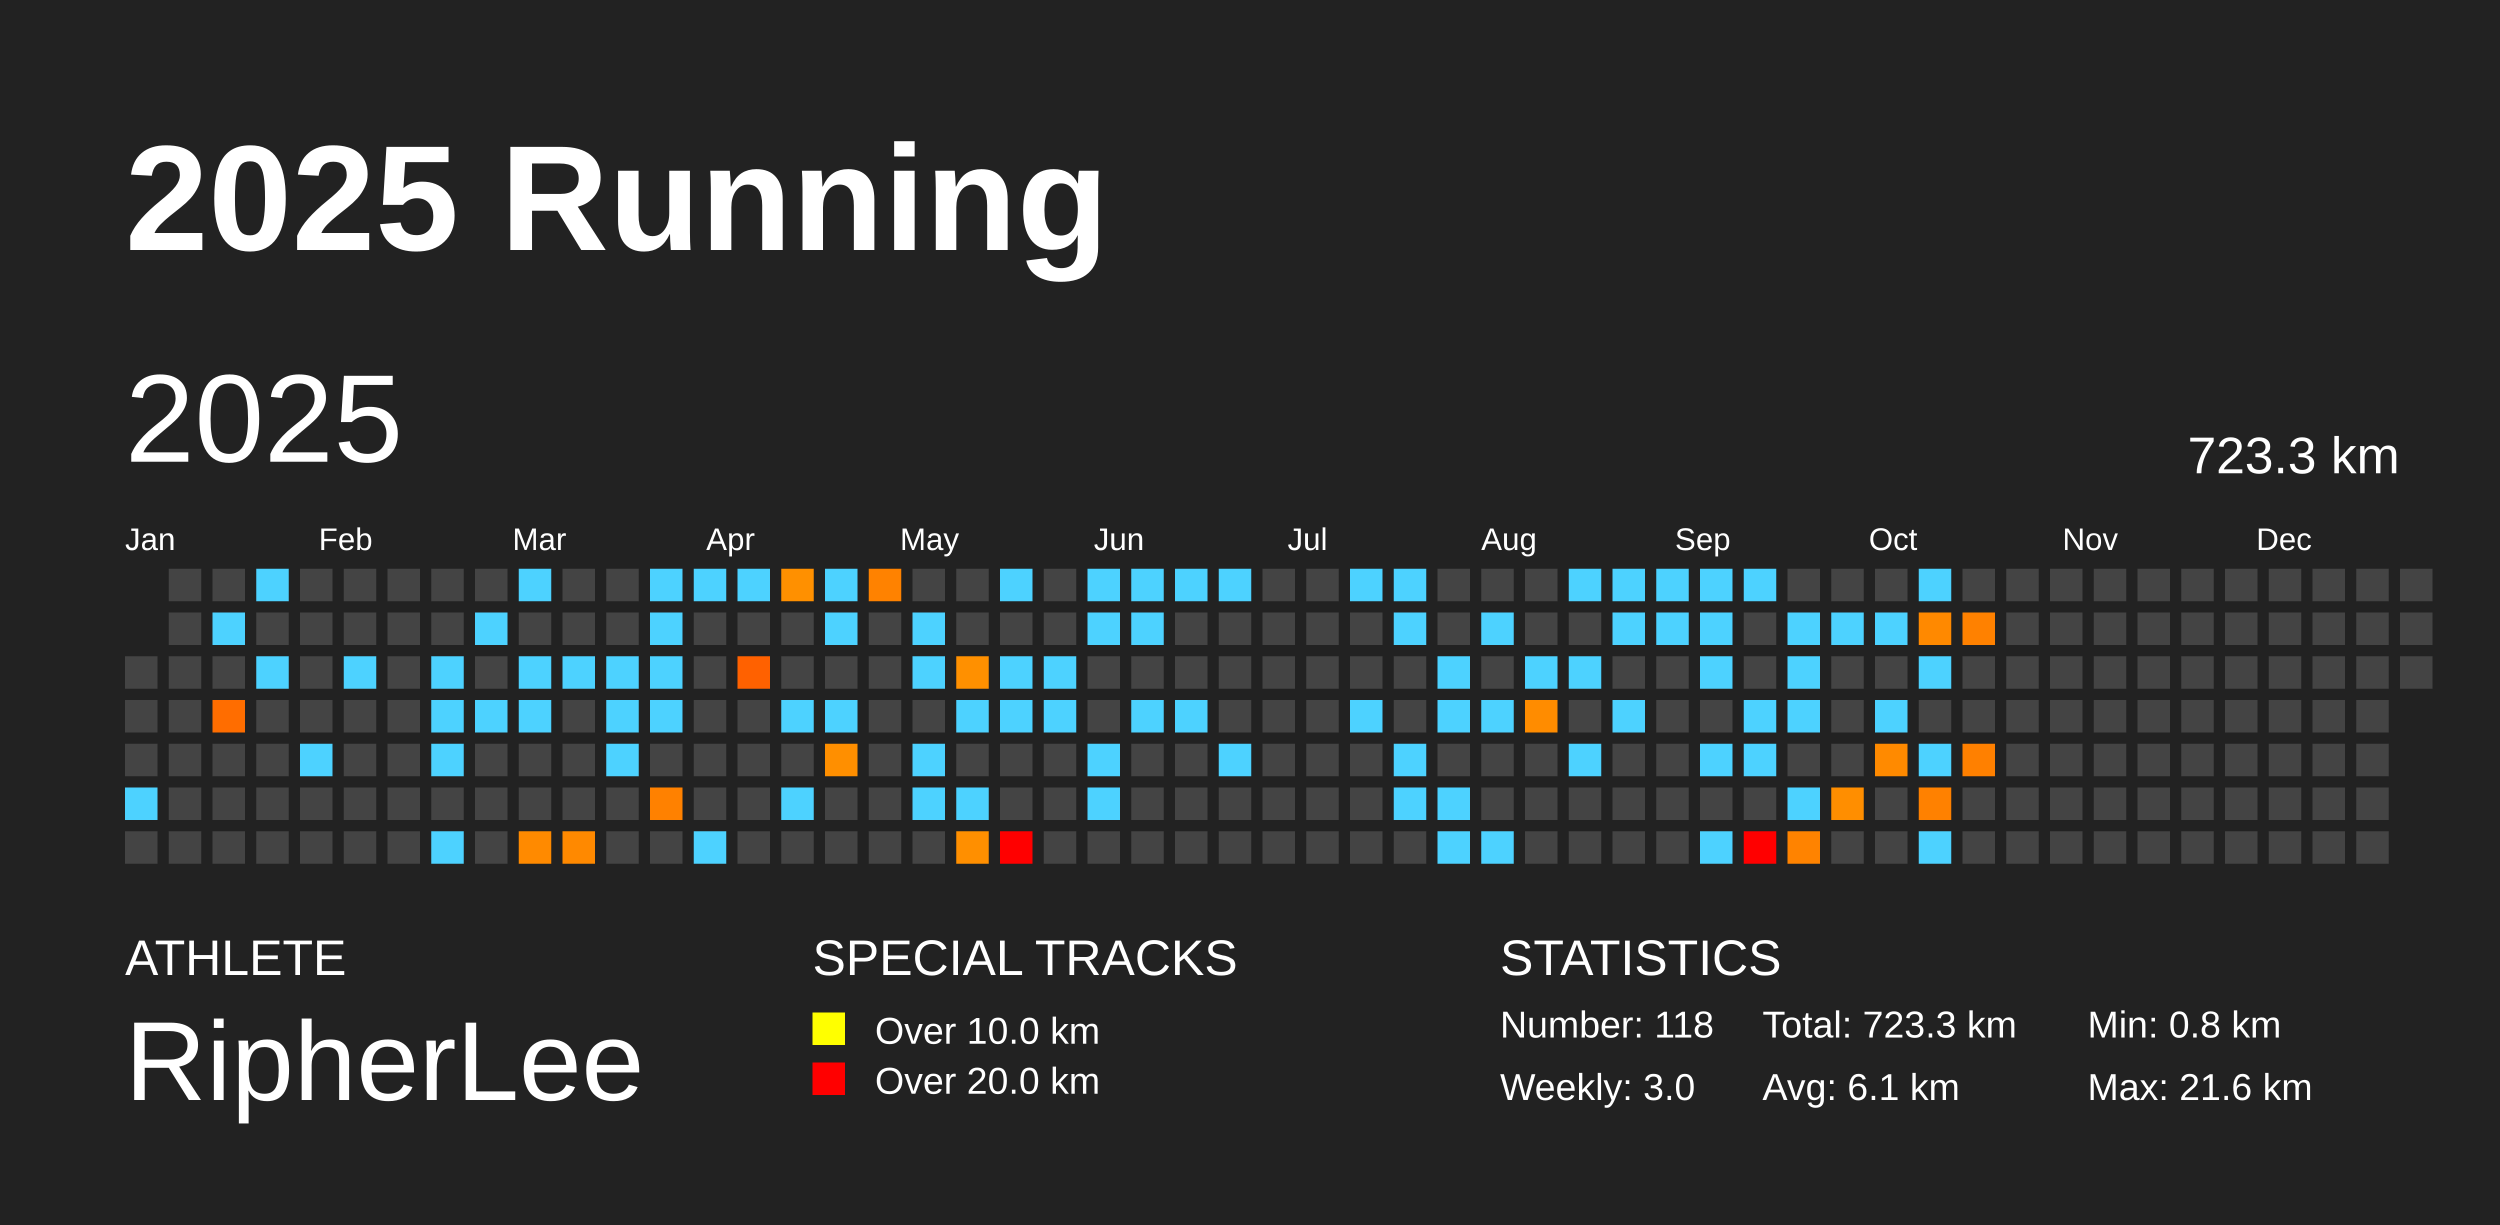
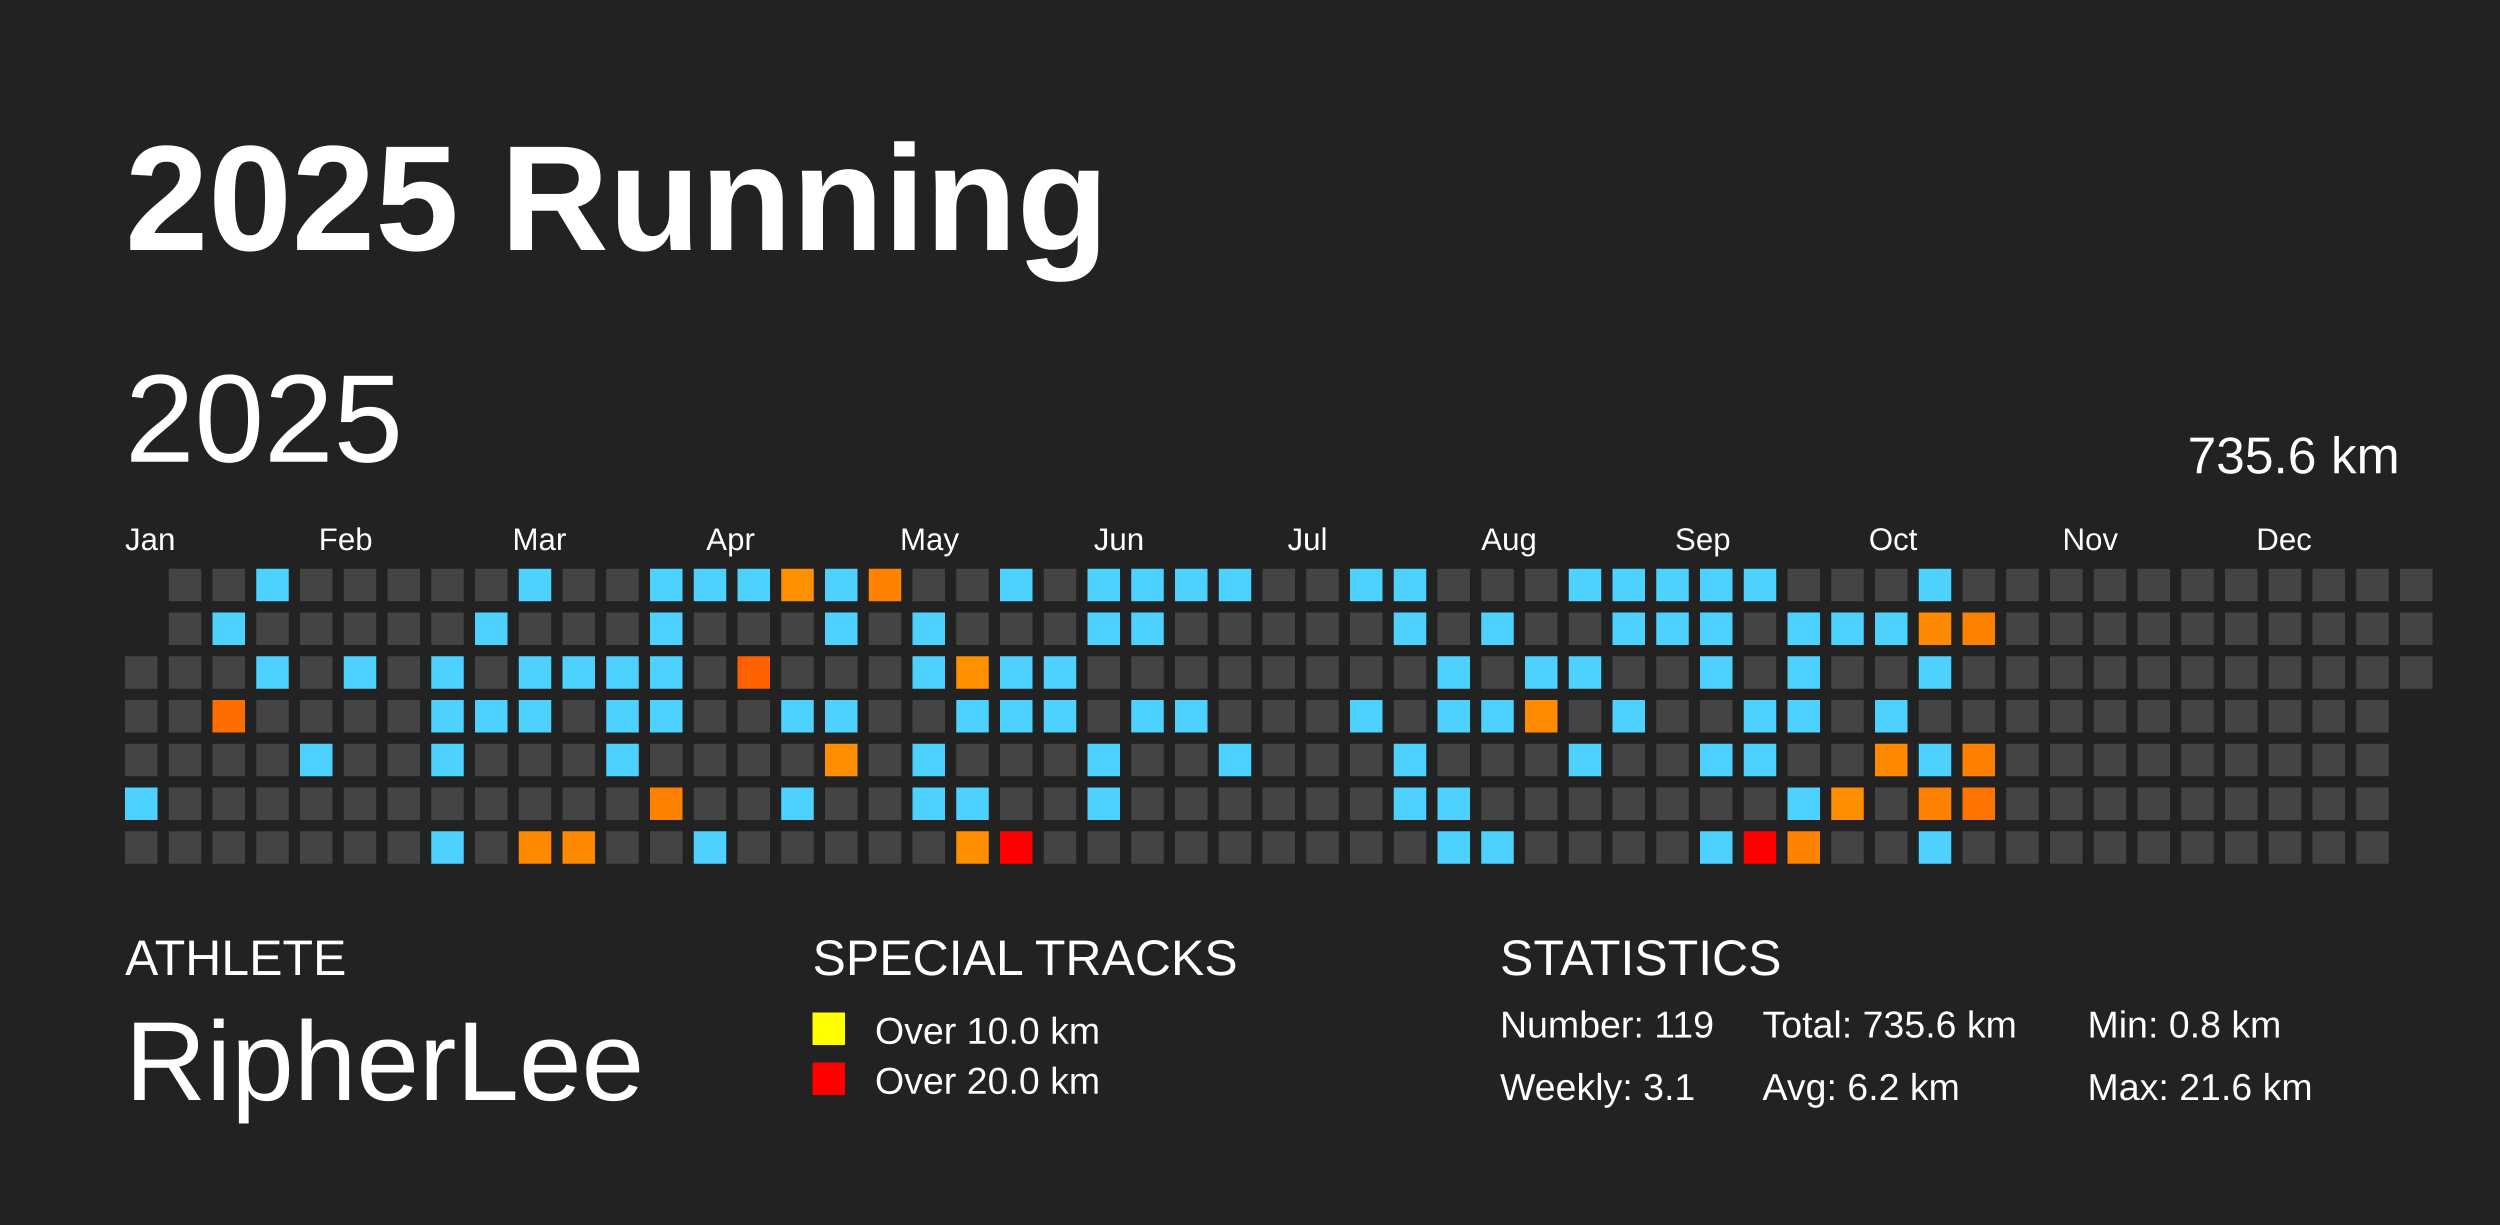
<svg xmlns="http://www.w3.org/2000/svg" baseProfile="full" height="98mm" version="1.1" viewBox="0,0,200,98" width="200mm">
  <defs />
  <rect fill="#222222" height="98" width="200" x="0" y="0" />
  <text fill="#FFFFFF" style="font-size:12px; font-family:Arial; font-weight:bold;" x="10" y="20">2025 Running</text>
  <text fill="#FFFFFF" style="font-size:4px; font-family:Arial" x="10" y="78">ATHLETE</text>
  <text fill="#FFFFFF" style="font-size:9px; font-family:Arial" x="10" y="88">RipherLee</text>
  <text fill="#FFFFFF" style="font-size:4px; font-family:Arial" x="65" y="78">SPECIAL TRACKS</text>
  <rect fill="yellow" height="2.6" width="2.6" x="65" y="81" />
  <text fill="#FFFFFF" style="font-size:3px; font-family:Arial" x="70" y="83.5">Over 10.0 km</text>
  <rect fill="red" height="2.6" width="2.6" x="65" y="85" />
  <text fill="#FFFFFF" style="font-size:3px; font-family:Arial" x="70" y="87.5">Over 20.0 km</text>
  <text fill="#FFFFFF" style="font-size:4px; font-family:Arial" x="120" y="78">STATISTICS</text>
-   <text fill="#FFFFFF" style="font-size:3px; font-family:Arial" x="120" y="83">Number: 118</text>
-   <text fill="#FFFFFF" style="font-size:3px; font-family:Arial" x="120" y="88">Weekly: 3.0</text>
-   <text fill="#FFFFFF" style="font-size:3px; font-family:Arial" x="141" y="83">Total: 723.3 km</text>
-   <text fill="#FFFFFF" style="font-size:3px; font-family:Arial" x="141" y="88">Avg: 6.1 km</text>
+   <text fill="#FFFFFF" style="font-size:3px; font-family:Arial" x="120" y="83">Number: 119</text>
+   <text fill="#FFFFFF" style="font-size:3px; font-family:Arial" x="120" y="88">Weekly: 3.1</text>
+   <text fill="#FFFFFF" style="font-size:3px; font-family:Arial" x="141" y="83">Total: 735.6 km</text>
+   <text fill="#FFFFFF" style="font-size:3px; font-family:Arial" x="141" y="88">Avg: 6.2 km</text>
  <text fill="#FFFFFF" style="font-size:3px; font-family:Arial" x="167" y="83">Min: 0.8 km</text>
  <text fill="#FFFFFF" style="font-size:3px; font-family:Arial" x="167" y="88">Max: 21.6 km</text>
  <text dominant-baseline="hanging" fill="#FFFFFF" style="font-size:10.0px; font-family:Arial;" x="10" y="30">2025</text>
-   <text dominant-baseline="hanging" fill="#FFFFFF" style="font-size:4.125px; font-family:Arial;" x="175" y="35">723.3 km</text>
+   <text dominant-baseline="hanging" fill="#FFFFFF" style="font-size:4.125px; font-family:Arial;" x="175" y="35">735.6 km</text>
  <text fill="#FFFFFF" style="font-size:2.5px; font-family:Arial" x="10.0" y="44">Jan</text>
  <text fill="#FFFFFF" style="font-size:2.5px; font-family:Arial" x="25.5" y="44">Feb</text>
  <text fill="#FFFFFF" style="font-size:2.5px; font-family:Arial" x="41.0" y="44">Mar</text>
  <text fill="#FFFFFF" style="font-size:2.5px; font-family:Arial" x="56.5" y="44">Apr</text>
  <text fill="#FFFFFF" style="font-size:2.5px; font-family:Arial" x="72.0" y="44">May</text>
  <text fill="#FFFFFF" style="font-size:2.5px; font-family:Arial" x="87.5" y="44">Jun</text>
  <text fill="#FFFFFF" style="font-size:2.5px; font-family:Arial" x="103.0" y="44">Jul</text>
  <text fill="#FFFFFF" style="font-size:2.5px; font-family:Arial" x="118.5" y="44">Aug</text>
  <text fill="#FFFFFF" style="font-size:2.5px; font-family:Arial" x="134.0" y="44">Sep</text>
  <text fill="#FFFFFF" style="font-size:2.5px; font-family:Arial" x="149.5" y="44">Oct</text>
  <text fill="#FFFFFF" style="font-size:2.5px; font-family:Arial" x="165.0" y="44">Nov</text>
  <text fill="#FFFFFF" style="font-size:2.5px; font-family:Arial" x="180.5" y="44">Dec</text>
  <rect fill="#444444" height="2.6" width="2.6" x="10.0" y="52.5" />
  <rect fill="#444444" height="2.6" width="2.6" x="10.0" y="56.0" />
  <rect fill="#444444" height="2.6" width="2.6" x="10.0" y="59.5" />
  <rect fill="#4dd2ff" height="2.6" width="2.6" x="10.0" y="63.0" />
  <rect fill="#444444" height="2.6" width="2.6" x="10.0" y="66.5" />
  <rect fill="#444444" height="2.6" width="2.6" x="13.5" y="45.5" />
  <rect fill="#444444" height="2.6" width="2.6" x="13.5" y="49.0" />
  <rect fill="#444444" height="2.6" width="2.6" x="13.5" y="52.5" />
  <rect fill="#444444" height="2.6" width="2.6" x="13.5" y="56.0" />
  <rect fill="#444444" height="2.6" width="2.6" x="13.5" y="59.5" />
  <rect fill="#444444" height="2.6" width="2.6" x="13.5" y="63.0" />
  <rect fill="#444444" height="2.6" width="2.6" x="13.5" y="66.5" />
  <rect fill="#444444" height="2.6" width="2.6" x="17.0" y="45.5" />
  <rect fill="#4dd2ff" height="2.6" width="2.6" x="17.0" y="49.0" />
  <rect fill="#444444" height="2.6" width="2.6" x="17.0" y="52.5" />
  <rect fill="#ff6d00" height="2.6" width="2.6" x="17.0" y="56.0" />
  <rect fill="#444444" height="2.6" width="2.6" x="17.0" y="59.5" />
  <rect fill="#444444" height="2.6" width="2.6" x="17.0" y="63.0" />
  <rect fill="#444444" height="2.6" width="2.6" x="17.0" y="66.5" />
  <rect fill="#4dd2ff" height="2.6" width="2.6" x="20.5" y="45.5" />
  <rect fill="#444444" height="2.6" width="2.6" x="20.5" y="49.0" />
  <rect fill="#4dd2ff" height="2.6" width="2.6" x="20.5" y="52.5" />
  <rect fill="#444444" height="2.6" width="2.6" x="20.5" y="56.0" />
  <rect fill="#444444" height="2.6" width="2.6" x="20.5" y="59.5" />
  <rect fill="#444444" height="2.6" width="2.6" x="20.5" y="63.0" />
  <rect fill="#444444" height="2.6" width="2.6" x="20.5" y="66.5" />
  <rect fill="#444444" height="2.6" width="2.6" x="24.0" y="45.5" />
  <rect fill="#444444" height="2.6" width="2.6" x="24.0" y="49.0" />
  <rect fill="#444444" height="2.6" width="2.6" x="24.0" y="52.5" />
  <rect fill="#444444" height="2.6" width="2.6" x="24.0" y="56.0" />
  <rect fill="#4dd2ff" height="2.6" width="2.6" x="24.0" y="59.5" />
  <rect fill="#444444" height="2.6" width="2.6" x="24.0" y="63.0" />
  <rect fill="#444444" height="2.6" width="2.6" x="24.0" y="66.5" />
  <rect fill="#444444" height="2.6" width="2.6" x="27.5" y="45.5" />
  <rect fill="#444444" height="2.6" width="2.6" x="27.5" y="49.0" />
  <rect fill="#4dd2ff" height="2.6" width="2.6" x="27.5" y="52.5" />
  <rect fill="#444444" height="2.6" width="2.6" x="27.5" y="56.0" />
  <rect fill="#444444" height="2.6" width="2.6" x="27.5" y="59.5" />
  <rect fill="#444444" height="2.6" width="2.6" x="27.5" y="63.0" />
  <rect fill="#444444" height="2.6" width="2.6" x="27.5" y="66.5" />
  <rect fill="#444444" height="2.6" width="2.6" x="31.0" y="45.5" />
  <rect fill="#444444" height="2.6" width="2.6" x="31.0" y="49.0" />
  <rect fill="#444444" height="2.6" width="2.6" x="31.0" y="52.5" />
  <rect fill="#444444" height="2.6" width="2.6" x="31.0" y="56.0" />
  <rect fill="#444444" height="2.6" width="2.6" x="31.0" y="59.5" />
  <rect fill="#444444" height="2.6" width="2.6" x="31.0" y="63.0" />
  <rect fill="#444444" height="2.6" width="2.6" x="31.0" y="66.5" />
  <rect fill="#444444" height="2.6" width="2.6" x="34.5" y="45.5" />
  <rect fill="#444444" height="2.6" width="2.6" x="34.5" y="49.0" />
  <rect fill="#4dd2ff" height="2.6" width="2.6" x="34.5" y="52.5" />
  <rect fill="#4dd2ff" height="2.6" width="2.6" x="34.5" y="56.0" />
  <rect fill="#4dd2ff" height="2.6" width="2.6" x="34.5" y="59.5" />
  <rect fill="#444444" height="2.6" width="2.6" x="34.5" y="63.0" />
  <rect fill="#4dd2ff" height="2.6" width="2.6" x="34.5" y="66.5" />
  <rect fill="#444444" height="2.6" width="2.6" x="38.0" y="45.5" />
  <rect fill="#4dd2ff" height="2.6" width="2.6" x="38.0" y="49.0" />
  <rect fill="#444444" height="2.6" width="2.6" x="38.0" y="52.5" />
  <rect fill="#4dd2ff" height="2.6" width="2.6" x="38.0" y="56.0" />
  <rect fill="#444444" height="2.6" width="2.6" x="38.0" y="59.5" />
  <rect fill="#444444" height="2.6" width="2.6" x="38.0" y="63.0" />
  <rect fill="#444444" height="2.6" width="2.6" x="38.0" y="66.5" />
  <rect fill="#4dd2ff" height="2.6" width="2.6" x="41.5" y="45.5" />
  <rect fill="#444444" height="2.6" width="2.6" x="41.5" y="49.0" />
  <rect fill="#4dd2ff" height="2.6" width="2.6" x="41.5" y="52.5" />
  <rect fill="#4dd2ff" height="2.6" width="2.6" x="41.5" y="56.0" />
  <rect fill="#444444" height="2.6" width="2.6" x="41.5" y="59.5" />
  <rect fill="#444444" height="2.6" width="2.6" x="41.5" y="63.0" />
  <rect fill="#ff8a00" height="2.6" width="2.6" x="41.5" y="66.5" />
  <rect fill="#444444" height="2.6" width="2.6" x="45.0" y="45.5" />
  <rect fill="#444444" height="2.6" width="2.6" x="45.0" y="49.0" />
  <rect fill="#4dd2ff" height="2.6" width="2.6" x="45.0" y="52.5" />
  <rect fill="#444444" height="2.6" width="2.6" x="45.0" y="56.0" />
  <rect fill="#444444" height="2.6" width="2.6" x="45.0" y="59.5" />
  <rect fill="#444444" height="2.6" width="2.6" x="45.0" y="63.0" />
  <rect fill="#ff8900" height="2.6" width="2.6" x="45.0" y="66.5" />
  <rect fill="#444444" height="2.6" width="2.6" x="48.5" y="45.5" />
  <rect fill="#444444" height="2.6" width="2.6" x="48.5" y="49.0" />
  <rect fill="#4dd2ff" height="2.6" width="2.6" x="48.5" y="52.5" />
  <rect fill="#4dd2ff" height="2.6" width="2.6" x="48.5" y="56.0" />
  <rect fill="#4dd2ff" height="2.6" width="2.6" x="48.5" y="59.5" />
  <rect fill="#444444" height="2.6" width="2.6" x="48.5" y="63.0" />
  <rect fill="#444444" height="2.6" width="2.6" x="48.5" y="66.5" />
  <rect fill="#4dd2ff" height="2.6" width="2.6" x="52.0" y="45.5" />
  <rect fill="#4dd2ff" height="2.6" width="2.6" x="52.0" y="49.0" />
  <rect fill="#4dd2ff" height="2.6" width="2.6" x="52.0" y="52.5" />
  <rect fill="#4dd2ff" height="2.6" width="2.6" x="52.0" y="56.0" />
  <rect fill="#444444" height="2.6" width="2.6" x="52.0" y="59.5" />
  <rect fill="#ff8100" height="2.6" width="2.6" x="52.0" y="63.0" />
  <rect fill="#444444" height="2.6" width="2.6" x="52.0" y="66.5" />
  <rect fill="#4dd2ff" height="2.6" width="2.6" x="55.5" y="45.5" />
  <rect fill="#444444" height="2.6" width="2.6" x="55.5" y="49.0" />
  <rect fill="#444444" height="2.6" width="2.6" x="55.5" y="52.5" />
  <rect fill="#444444" height="2.6" width="2.6" x="55.5" y="56.0" />
  <rect fill="#444444" height="2.6" width="2.6" x="55.5" y="59.5" />
  <rect fill="#444444" height="2.6" width="2.6" x="55.5" y="63.0" />
  <rect fill="#4dd2ff" height="2.6" width="2.6" x="55.5" y="66.5" />
  <rect fill="#4dd2ff" height="2.6" width="2.6" x="59.0" y="45.5" />
  <rect fill="#444444" height="2.6" width="2.6" x="59.0" y="49.0" />
  <rect fill="#ff6100" height="2.6" width="2.6" x="59.0" y="52.5" />
  <rect fill="#444444" height="2.6" width="2.6" x="59.0" y="56.0" />
  <rect fill="#444444" height="2.6" width="2.6" x="59.0" y="59.5" />
  <rect fill="#444444" height="2.6" width="2.6" x="59.0" y="63.0" />
  <rect fill="#444444" height="2.6" width="2.6" x="59.0" y="66.5" />
  <rect fill="#ff9000" height="2.6" width="2.6" x="62.5" y="45.5" />
  <rect fill="#444444" height="2.6" width="2.6" x="62.5" y="49.0" />
  <rect fill="#444444" height="2.6" width="2.6" x="62.5" y="52.5" />
  <rect fill="#4dd2ff" height="2.6" width="2.6" x="62.5" y="56.0" />
  <rect fill="#444444" height="2.6" width="2.6" x="62.5" y="59.5" />
  <rect fill="#4dd2ff" height="2.6" width="2.6" x="62.5" y="63.0" />
  <rect fill="#444444" height="2.6" width="2.6" x="62.5" y="66.5" />
  <rect fill="#4dd2ff" height="2.6" width="2.6" x="66.0" y="45.5" />
  <rect fill="#4dd2ff" height="2.6" width="2.6" x="66.0" y="49.0" />
  <rect fill="#444444" height="2.6" width="2.6" x="66.0" y="52.5" />
  <rect fill="#4dd2ff" height="2.6" width="2.6" x="66.0" y="56.0" />
  <rect fill="#ff8f00" height="2.6" width="2.6" x="66.0" y="59.5" />
  <rect fill="#444444" height="2.6" width="2.6" x="66.0" y="63.0" />
  <rect fill="#444444" height="2.6" width="2.6" x="66.0" y="66.5" />
  <rect fill="#ff8200" height="2.6" width="2.6" x="69.5" y="45.5" />
  <rect fill="#444444" height="2.6" width="2.6" x="69.5" y="49.0" />
  <rect fill="#444444" height="2.6" width="2.6" x="69.5" y="52.5" />
  <rect fill="#444444" height="2.6" width="2.6" x="69.5" y="56.0" />
  <rect fill="#444444" height="2.6" width="2.6" x="69.5" y="59.5" />
  <rect fill="#444444" height="2.6" width="2.6" x="69.5" y="63.0" />
  <rect fill="#444444" height="2.6" width="2.6" x="69.5" y="66.5" />
  <rect fill="#444444" height="2.6" width="2.6" x="73.0" y="45.5" />
  <rect fill="#4dd2ff" height="2.6" width="2.6" x="73.0" y="49.0" />
  <rect fill="#4dd2ff" height="2.6" width="2.6" x="73.0" y="52.5" />
  <rect fill="#444444" height="2.6" width="2.6" x="73.0" y="56.0" />
  <rect fill="#4dd2ff" height="2.6" width="2.6" x="73.0" y="59.5" />
  <rect fill="#4dd2ff" height="2.6" width="2.6" x="73.0" y="63.0" />
  <rect fill="#444444" height="2.6" width="2.6" x="73.0" y="66.5" />
  <rect fill="#444444" height="2.6" width="2.6" x="76.5" y="45.5" />
  <rect fill="#444444" height="2.6" width="2.6" x="76.5" y="49.0" />
  <rect fill="#ff9000" height="2.6" width="2.6" x="76.5" y="52.5" />
  <rect fill="#4dd2ff" height="2.6" width="2.6" x="76.5" y="56.0" />
  <rect fill="#444444" height="2.6" width="2.6" x="76.5" y="59.5" />
  <rect fill="#4dd2ff" height="2.6" width="2.6" x="76.5" y="63.0" />
  <rect fill="#ff8f00" height="2.6" width="2.6" x="76.5" y="66.5" />
  <rect fill="#4dd2ff" height="2.6" width="2.6" x="80.0" y="45.5" />
  <rect fill="#444444" height="2.6" width="2.6" x="80.0" y="49.0" />
  <rect fill="#4dd2ff" height="2.6" width="2.6" x="80.0" y="52.5" />
  <rect fill="#4dd2ff" height="2.6" width="2.6" x="80.0" y="56.0" />
  <rect fill="#444444" height="2.6" width="2.6" x="80.0" y="59.5" />
  <rect fill="#444444" height="2.6" width="2.6" x="80.0" y="63.0" />
  <rect fill="red" height="2.6" width="2.6" x="80.0" y="66.5" />
  <rect fill="#444444" height="2.6" width="2.6" x="83.5" y="45.5" />
  <rect fill="#444444" height="2.6" width="2.6" x="83.5" y="49.0" />
  <rect fill="#4dd2ff" height="2.6" width="2.6" x="83.5" y="52.5" />
  <rect fill="#4dd2ff" height="2.6" width="2.6" x="83.5" y="56.0" />
  <rect fill="#444444" height="2.6" width="2.6" x="83.5" y="59.5" />
  <rect fill="#444444" height="2.6" width="2.6" x="83.5" y="63.0" />
  <rect fill="#444444" height="2.6" width="2.6" x="83.5" y="66.5" />
  <rect fill="#4dd2ff" height="2.6" width="2.6" x="87.0" y="45.5" />
  <rect fill="#4dd2ff" height="2.6" width="2.6" x="87.0" y="49.0" />
  <rect fill="#444444" height="2.6" width="2.6" x="87.0" y="52.5" />
  <rect fill="#444444" height="2.6" width="2.6" x="87.0" y="56.0" />
  <rect fill="#4dd2ff" height="2.6" width="2.6" x="87.0" y="59.5" />
  <rect fill="#4dd2ff" height="2.6" width="2.6" x="87.0" y="63.0" />
  <rect fill="#444444" height="2.6" width="2.6" x="87.0" y="66.5" />
  <rect fill="#4dd2ff" height="2.6" width="2.6" x="90.5" y="45.5" />
  <rect fill="#4dd2ff" height="2.6" width="2.6" x="90.5" y="49.0" />
  <rect fill="#444444" height="2.6" width="2.6" x="90.5" y="52.5" />
  <rect fill="#4dd2ff" height="2.6" width="2.6" x="90.5" y="56.0" />
  <rect fill="#444444" height="2.6" width="2.6" x="90.5" y="59.5" />
  <rect fill="#444444" height="2.6" width="2.6" x="90.5" y="63.0" />
  <rect fill="#444444" height="2.6" width="2.6" x="90.5" y="66.5" />
  <rect fill="#4dd2ff" height="2.6" width="2.6" x="94.0" y="45.5" />
  <rect fill="#444444" height="2.6" width="2.6" x="94.0" y="49.0" />
  <rect fill="#444444" height="2.6" width="2.6" x="94.0" y="52.5" />
  <rect fill="#4dd2ff" height="2.6" width="2.6" x="94.0" y="56.0" />
  <rect fill="#444444" height="2.6" width="2.6" x="94.0" y="59.5" />
  <rect fill="#444444" height="2.6" width="2.6" x="94.0" y="63.0" />
  <rect fill="#444444" height="2.6" width="2.6" x="94.0" y="66.5" />
  <rect fill="#4dd2ff" height="2.6" width="2.6" x="97.5" y="45.5" />
  <rect fill="#444444" height="2.6" width="2.6" x="97.5" y="49.0" />
  <rect fill="#444444" height="2.6" width="2.6" x="97.5" y="52.5" />
  <rect fill="#444444" height="2.6" width="2.6" x="97.5" y="56.0" />
  <rect fill="#4dd2ff" height="2.6" width="2.6" x="97.5" y="59.5" />
  <rect fill="#444444" height="2.6" width="2.6" x="97.5" y="63.0" />
  <rect fill="#444444" height="2.6" width="2.6" x="97.5" y="66.5" />
  <rect fill="#444444" height="2.6" width="2.6" x="101.0" y="45.5" />
  <rect fill="#444444" height="2.6" width="2.6" x="101.0" y="49.0" />
  <rect fill="#444444" height="2.6" width="2.6" x="101.0" y="52.5" />
  <rect fill="#444444" height="2.6" width="2.6" x="101.0" y="56.0" />
  <rect fill="#444444" height="2.6" width="2.6" x="101.0" y="59.5" />
  <rect fill="#444444" height="2.6" width="2.6" x="101.0" y="63.0" />
  <rect fill="#444444" height="2.6" width="2.6" x="101.0" y="66.5" />
  <rect fill="#444444" height="2.6" width="2.6" x="104.5" y="45.5" />
  <rect fill="#444444" height="2.6" width="2.6" x="104.5" y="49.0" />
  <rect fill="#444444" height="2.6" width="2.6" x="104.5" y="52.5" />
  <rect fill="#444444" height="2.6" width="2.6" x="104.5" y="56.0" />
  <rect fill="#444444" height="2.6" width="2.6" x="104.5" y="59.5" />
  <rect fill="#444444" height="2.6" width="2.6" x="104.5" y="63.0" />
  <rect fill="#444444" height="2.6" width="2.6" x="104.5" y="66.5" />
  <rect fill="#4dd2ff" height="2.6" width="2.6" x="108.0" y="45.5" />
  <rect fill="#444444" height="2.6" width="2.6" x="108.0" y="49.0" />
  <rect fill="#444444" height="2.6" width="2.6" x="108.0" y="52.5" />
  <rect fill="#4dd2ff" height="2.6" width="2.6" x="108.0" y="56.0" />
  <rect fill="#444444" height="2.6" width="2.6" x="108.0" y="59.5" />
  <rect fill="#444444" height="2.6" width="2.6" x="108.0" y="63.0" />
  <rect fill="#444444" height="2.6" width="2.6" x="108.0" y="66.5" />
  <rect fill="#4dd2ff" height="2.6" width="2.6" x="111.5" y="45.5" />
  <rect fill="#4dd2ff" height="2.6" width="2.6" x="111.5" y="49.0" />
  <rect fill="#444444" height="2.6" width="2.6" x="111.5" y="52.5" />
  <rect fill="#444444" height="2.6" width="2.6" x="111.5" y="56.0" />
  <rect fill="#4dd2ff" height="2.6" width="2.6" x="111.5" y="59.5" />
  <rect fill="#4dd2ff" height="2.6" width="2.6" x="111.5" y="63.0" />
  <rect fill="#444444" height="2.6" width="2.6" x="111.5" y="66.5" />
  <rect fill="#444444" height="2.6" width="2.6" x="115.0" y="45.5" />
  <rect fill="#444444" height="2.6" width="2.6" x="115.0" y="49.0" />
  <rect fill="#4dd2ff" height="2.6" width="2.6" x="115.0" y="52.5" />
  <rect fill="#4dd2ff" height="2.6" width="2.6" x="115.0" y="56.0" />
  <rect fill="#444444" height="2.6" width="2.6" x="115.0" y="59.5" />
  <rect fill="#4dd2ff" height="2.6" width="2.6" x="115.0" y="63.0" />
  <rect fill="#4dd2ff" height="2.6" width="2.6" x="115.0" y="66.5" />
  <rect fill="#444444" height="2.6" width="2.6" x="118.5" y="45.5" />
  <rect fill="#4dd2ff" height="2.6" width="2.6" x="118.5" y="49.0" />
  <rect fill="#444444" height="2.6" width="2.6" x="118.5" y="52.5" />
  <rect fill="#4dd2ff" height="2.6" width="2.6" x="118.5" y="56.0" />
  <rect fill="#444444" height="2.6" width="2.6" x="118.5" y="59.5" />
  <rect fill="#444444" height="2.6" width="2.6" x="118.5" y="63.0" />
  <rect fill="#4dd2ff" height="2.6" width="2.6" x="118.5" y="66.5" />
  <rect fill="#444444" height="2.6" width="2.6" x="122.0" y="45.5" />
  <rect fill="#444444" height="2.6" width="2.6" x="122.0" y="49.0" />
  <rect fill="#4dd2ff" height="2.6" width="2.6" x="122.0" y="52.5" />
  <rect fill="#ff8c00" height="2.6" width="2.6" x="122.0" y="56.0" />
  <rect fill="#444444" height="2.6" width="2.6" x="122.0" y="59.5" />
  <rect fill="#444444" height="2.6" width="2.6" x="122.0" y="63.0" />
  <rect fill="#444444" height="2.6" width="2.6" x="122.0" y="66.5" />
  <rect fill="#4dd2ff" height="2.6" width="2.6" x="125.5" y="45.5" />
  <rect fill="#444444" height="2.6" width="2.6" x="125.5" y="49.0" />
  <rect fill="#4dd2ff" height="2.6" width="2.6" x="125.5" y="52.5" />
  <rect fill="#444444" height="2.6" width="2.6" x="125.5" y="56.0" />
  <rect fill="#4dd2ff" height="2.6" width="2.6" x="125.5" y="59.5" />
  <rect fill="#444444" height="2.6" width="2.6" x="125.5" y="63.0" />
  <rect fill="#444444" height="2.6" width="2.6" x="125.5" y="66.5" />
  <rect fill="#4dd2ff" height="2.6" width="2.6" x="129.0" y="45.5" />
  <rect fill="#4dd2ff" height="2.6" width="2.6" x="129.0" y="49.0" />
  <rect fill="#444444" height="2.6" width="2.6" x="129.0" y="52.5" />
  <rect fill="#4dd2ff" height="2.6" width="2.6" x="129.0" y="56.0" />
  <rect fill="#444444" height="2.6" width="2.6" x="129.0" y="59.5" />
  <rect fill="#444444" height="2.6" width="2.6" x="129.0" y="63.0" />
  <rect fill="#444444" height="2.6" width="2.6" x="129.0" y="66.5" />
  <rect fill="#4dd2ff" height="2.6" width="2.6" x="132.5" y="45.5" />
  <rect fill="#4dd2ff" height="2.6" width="2.6" x="132.5" y="49.0" />
  <rect fill="#444444" height="2.6" width="2.6" x="132.5" y="52.5" />
  <rect fill="#444444" height="2.6" width="2.6" x="132.5" y="56.0" />
  <rect fill="#444444" height="2.6" width="2.6" x="132.5" y="59.5" />
  <rect fill="#444444" height="2.6" width="2.6" x="132.5" y="63.0" />
  <rect fill="#444444" height="2.6" width="2.6" x="132.5" y="66.5" />
  <rect fill="#4dd2ff" height="2.6" width="2.6" x="136.0" y="45.5" />
  <rect fill="#4dd2ff" height="2.6" width="2.6" x="136.0" y="49.0" />
  <rect fill="#4dd2ff" height="2.6" width="2.6" x="136.0" y="52.5" />
  <rect fill="#444444" height="2.6" width="2.6" x="136.0" y="56.0" />
  <rect fill="#4dd2ff" height="2.6" width="2.6" x="136.0" y="59.5" />
  <rect fill="#444444" height="2.6" width="2.6" x="136.0" y="63.0" />
  <rect fill="#4dd2ff" height="2.6" width="2.6" x="136.0" y="66.5" />
  <rect fill="#4dd2ff" height="2.6" width="2.6" x="139.5" y="45.5" />
  <rect fill="#444444" height="2.6" width="2.6" x="139.5" y="49.0" />
  <rect fill="#444444" height="2.6" width="2.6" x="139.5" y="52.5" />
  <rect fill="#4dd2ff" height="2.6" width="2.6" x="139.5" y="56.0" />
  <rect fill="#4dd2ff" height="2.6" width="2.6" x="139.5" y="59.5" />
  <rect fill="#444444" height="2.6" width="2.6" x="139.5" y="63.0" />
  <rect fill="red" height="2.6" width="2.6" x="139.5" y="66.5" />
  <rect fill="#444444" height="2.6" width="2.6" x="143.0" y="45.5" />
  <rect fill="#4dd2ff" height="2.6" width="2.6" x="143.0" y="49.0" />
  <rect fill="#4dd2ff" height="2.6" width="2.6" x="143.0" y="52.5" />
  <rect fill="#4dd2ff" height="2.6" width="2.6" x="143.0" y="56.0" />
  <rect fill="#444444" height="2.6" width="2.6" x="143.0" y="59.5" />
  <rect fill="#4dd2ff" height="2.6" width="2.6" x="143.0" y="63.0" />
  <rect fill="#ff8300" height="2.6" width="2.6" x="143.0" y="66.5" />
  <rect fill="#444444" height="2.6" width="2.6" x="146.5" y="45.5" />
  <rect fill="#4dd2ff" height="2.6" width="2.6" x="146.5" y="49.0" />
  <rect fill="#444444" height="2.6" width="2.6" x="146.5" y="52.5" />
  <rect fill="#444444" height="2.6" width="2.6" x="146.5" y="56.0" />
  <rect fill="#444444" height="2.6" width="2.6" x="146.5" y="59.5" />
  <rect fill="#ff8e00" height="2.6" width="2.6" x="146.5" y="63.0" />
  <rect fill="#444444" height="2.6" width="2.6" x="146.5" y="66.5" />
  <rect fill="#444444" height="2.6" width="2.6" x="150.0" y="45.5" />
  <rect fill="#4dd2ff" height="2.6" width="2.6" x="150.0" y="49.0" />
  <rect fill="#444444" height="2.6" width="2.6" x="150.0" y="52.5" />
  <rect fill="#4dd2ff" height="2.6" width="2.6" x="150.0" y="56.0" />
  <rect fill="#ff8a00" height="2.6" width="2.6" x="150.0" y="59.5" />
  <rect fill="#444444" height="2.6" width="2.6" x="150.0" y="63.0" />
  <rect fill="#444444" height="2.6" width="2.6" x="150.0" y="66.5" />
  <rect fill="#4dd2ff" height="2.6" width="2.6" x="153.5" y="45.5" />
  <rect fill="#ff8900" height="2.6" width="2.6" x="153.5" y="49.0" />
  <rect fill="#4dd2ff" height="2.6" width="2.6" x="153.5" y="52.5" />
  <rect fill="#444444" height="2.6" width="2.6" x="153.5" y="56.0" />
  <rect fill="#4dd2ff" height="2.6" width="2.6" x="153.5" y="59.5" />
  <rect fill="#ff8100" height="2.6" width="2.6" x="153.5" y="63.0" />
  <rect fill="#4dd2ff" height="2.6" width="2.6" x="153.5" y="66.5" />
  <rect fill="#444444" height="2.6" width="2.6" x="157.0" y="45.5" />
  <rect fill="#ff8100" height="2.6" width="2.6" x="157.0" y="49.0" />
  <rect fill="#444444" height="2.6" width="2.6" x="157.0" y="52.5" />
  <rect fill="#444444" height="2.6" width="2.6" x="157.0" y="56.0" />
  <rect fill="#ff8000" height="2.6" width="2.6" x="157.0" y="59.5" />
-   <rect fill="#444444" height="2.6" width="2.6" x="157.0" y="63.0" />
+   <rect fill="#ff7300" height="2.6" width="2.6" x="157.0" y="63.0" />
  <rect fill="#444444" height="2.6" width="2.6" x="157.0" y="66.5" />
  <rect fill="#444444" height="2.6" width="2.6" x="160.5" y="45.5" />
  <rect fill="#444444" height="2.6" width="2.6" x="160.5" y="49.0" />
  <rect fill="#444444" height="2.6" width="2.6" x="160.5" y="52.5" />
  <rect fill="#444444" height="2.6" width="2.6" x="160.5" y="56.0" />
  <rect fill="#444444" height="2.6" width="2.6" x="160.5" y="59.5" />
  <rect fill="#444444" height="2.6" width="2.6" x="160.5" y="63.0" />
  <rect fill="#444444" height="2.6" width="2.6" x="160.5" y="66.5" />
  <rect fill="#444444" height="2.6" width="2.6" x="164.0" y="45.5" />
  <rect fill="#444444" height="2.6" width="2.6" x="164.0" y="49.0" />
  <rect fill="#444444" height="2.6" width="2.6" x="164.0" y="52.5" />
  <rect fill="#444444" height="2.6" width="2.6" x="164.0" y="56.0" />
  <rect fill="#444444" height="2.6" width="2.6" x="164.0" y="59.5" />
  <rect fill="#444444" height="2.6" width="2.6" x="164.0" y="63.0" />
  <rect fill="#444444" height="2.6" width="2.6" x="164.0" y="66.5" />
  <rect fill="#444444" height="2.6" width="2.6" x="167.5" y="45.5" />
  <rect fill="#444444" height="2.6" width="2.6" x="167.5" y="49.0" />
  <rect fill="#444444" height="2.6" width="2.6" x="167.5" y="52.5" />
  <rect fill="#444444" height="2.6" width="2.6" x="167.5" y="56.0" />
  <rect fill="#444444" height="2.6" width="2.6" x="167.5" y="59.5" />
  <rect fill="#444444" height="2.6" width="2.6" x="167.5" y="63.0" />
  <rect fill="#444444" height="2.6" width="2.6" x="167.5" y="66.5" />
  <rect fill="#444444" height="2.6" width="2.6" x="171.0" y="45.5" />
  <rect fill="#444444" height="2.6" width="2.6" x="171.0" y="49.0" />
  <rect fill="#444444" height="2.6" width="2.6" x="171.0" y="52.5" />
  <rect fill="#444444" height="2.6" width="2.6" x="171.0" y="56.0" />
  <rect fill="#444444" height="2.6" width="2.6" x="171.0" y="59.5" />
  <rect fill="#444444" height="2.6" width="2.6" x="171.0" y="63.0" />
  <rect fill="#444444" height="2.6" width="2.6" x="171.0" y="66.5" />
  <rect fill="#444444" height="2.6" width="2.6" x="174.5" y="45.5" />
  <rect fill="#444444" height="2.6" width="2.6" x="174.5" y="49.0" />
  <rect fill="#444444" height="2.6" width="2.6" x="174.5" y="52.5" />
  <rect fill="#444444" height="2.6" width="2.6" x="174.5" y="56.0" />
  <rect fill="#444444" height="2.6" width="2.6" x="174.5" y="59.5" />
  <rect fill="#444444" height="2.6" width="2.6" x="174.5" y="63.0" />
  <rect fill="#444444" height="2.6" width="2.6" x="174.5" y="66.5" />
  <rect fill="#444444" height="2.6" width="2.6" x="178.0" y="45.5" />
  <rect fill="#444444" height="2.6" width="2.6" x="178.0" y="49.0" />
  <rect fill="#444444" height="2.6" width="2.6" x="178.0" y="52.5" />
  <rect fill="#444444" height="2.6" width="2.6" x="178.0" y="56.0" />
  <rect fill="#444444" height="2.6" width="2.6" x="178.0" y="59.5" />
  <rect fill="#444444" height="2.6" width="2.6" x="178.0" y="63.0" />
  <rect fill="#444444" height="2.6" width="2.6" x="178.0" y="66.5" />
  <rect fill="#444444" height="2.6" width="2.6" x="181.5" y="45.5" />
  <rect fill="#444444" height="2.6" width="2.6" x="181.5" y="49.0" />
  <rect fill="#444444" height="2.6" width="2.6" x="181.5" y="52.5" />
  <rect fill="#444444" height="2.6" width="2.6" x="181.5" y="56.0" />
  <rect fill="#444444" height="2.6" width="2.6" x="181.5" y="59.5" />
  <rect fill="#444444" height="2.6" width="2.6" x="181.5" y="63.0" />
  <rect fill="#444444" height="2.6" width="2.6" x="181.5" y="66.5" />
  <rect fill="#444444" height="2.6" width="2.6" x="185.0" y="45.5" />
  <rect fill="#444444" height="2.6" width="2.6" x="185.0" y="49.0" />
  <rect fill="#444444" height="2.6" width="2.6" x="185.0" y="52.5" />
  <rect fill="#444444" height="2.6" width="2.6" x="185.0" y="56.0" />
  <rect fill="#444444" height="2.6" width="2.6" x="185.0" y="59.5" />
  <rect fill="#444444" height="2.6" width="2.6" x="185.0" y="63.0" />
  <rect fill="#444444" height="2.6" width="2.6" x="185.0" y="66.5" />
  <rect fill="#444444" height="2.6" width="2.6" x="188.5" y="45.5" />
  <rect fill="#444444" height="2.6" width="2.6" x="188.5" y="49.0" />
  <rect fill="#444444" height="2.6" width="2.6" x="188.5" y="52.5" />
  <rect fill="#444444" height="2.6" width="2.6" x="188.5" y="56.0" />
  <rect fill="#444444" height="2.6" width="2.6" x="188.5" y="59.5" />
  <rect fill="#444444" height="2.6" width="2.6" x="188.5" y="63.0" />
  <rect fill="#444444" height="2.6" width="2.6" x="188.5" y="66.5" />
  <rect fill="#444444" height="2.6" width="2.6" x="192.0" y="45.5" />
  <rect fill="#444444" height="2.6" width="2.6" x="192.0" y="49.0" />
  <rect fill="#444444" height="2.6" width="2.6" x="192.0" y="52.5" />
</svg>
